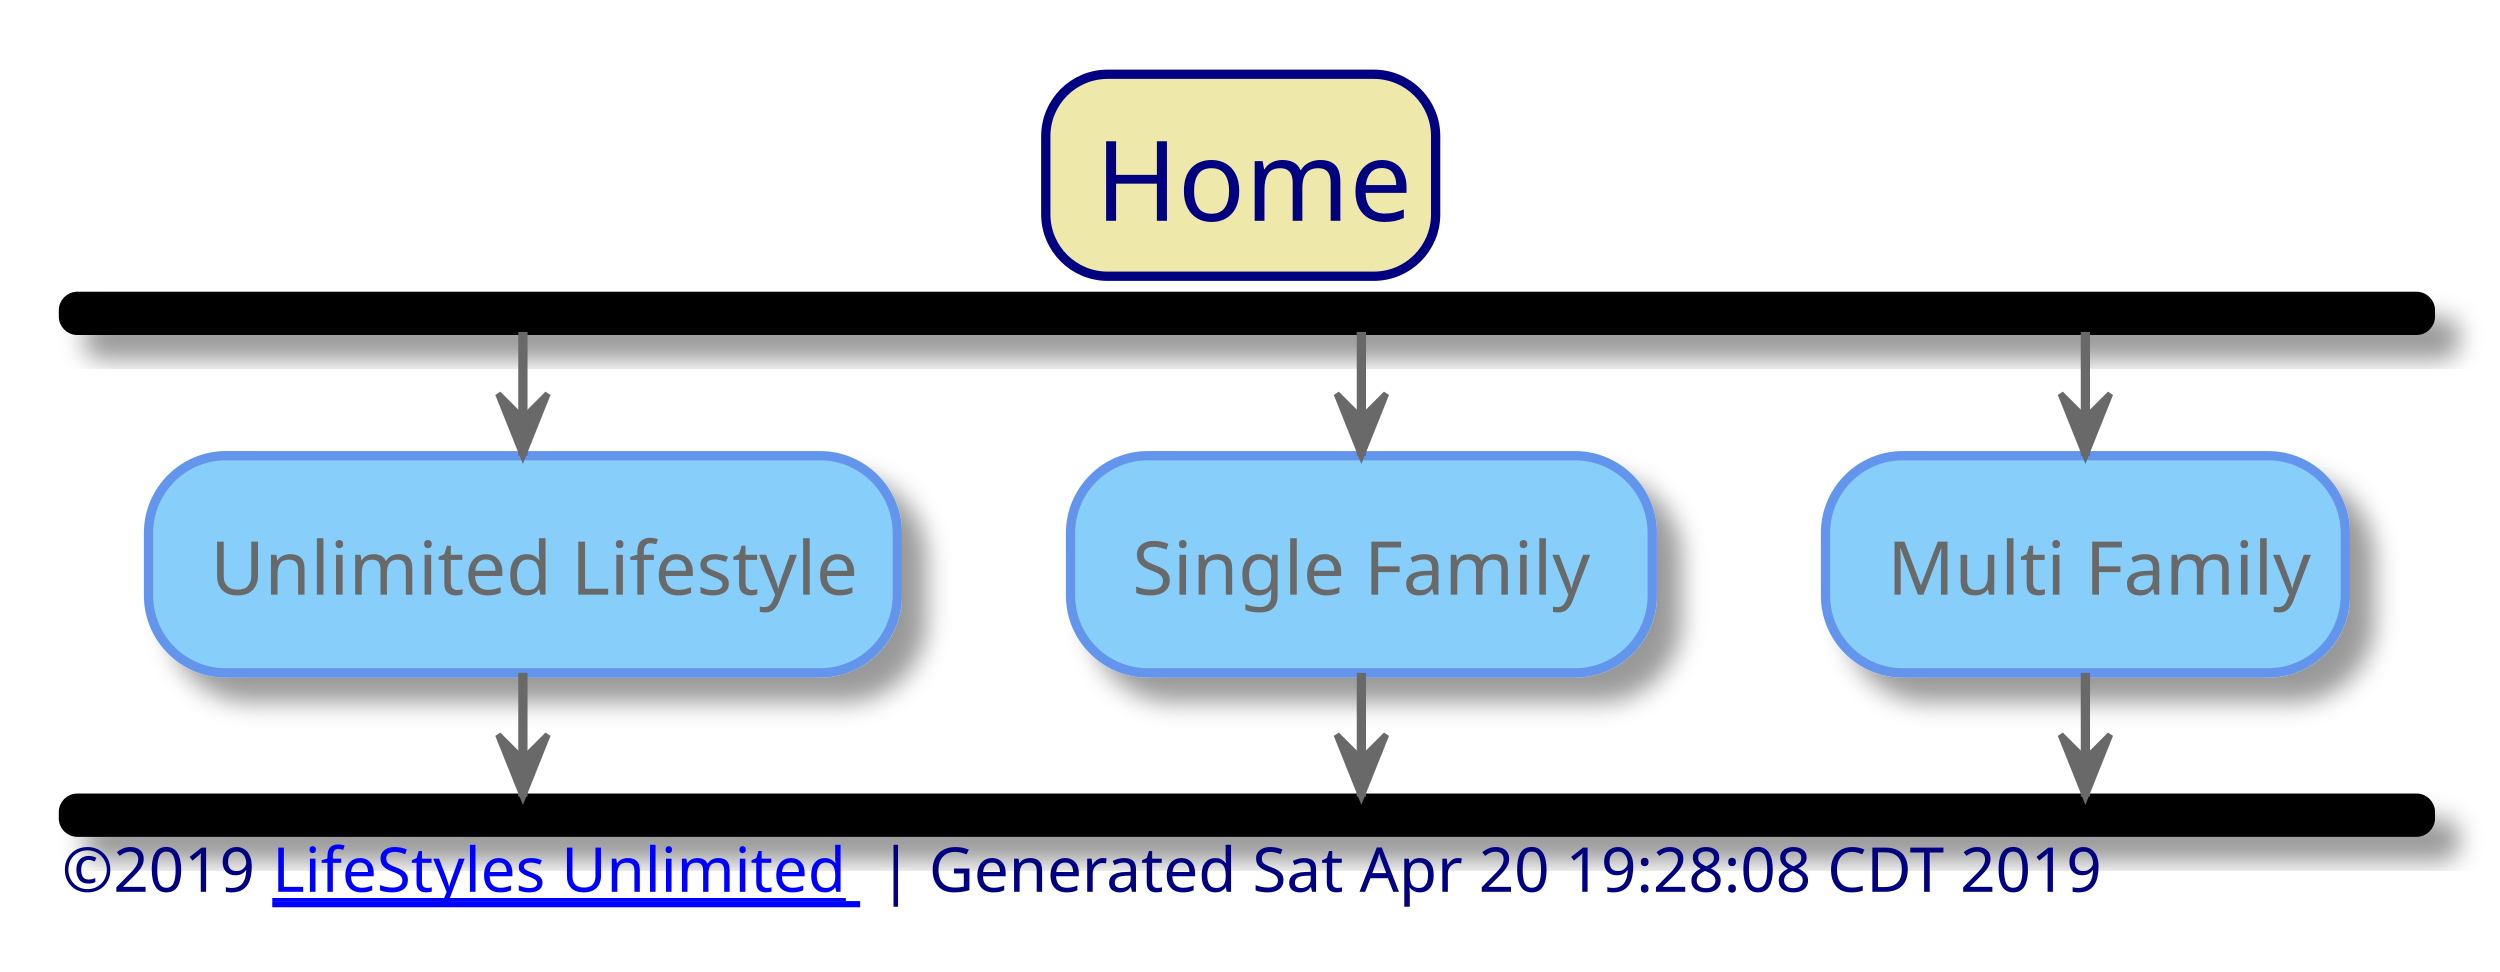
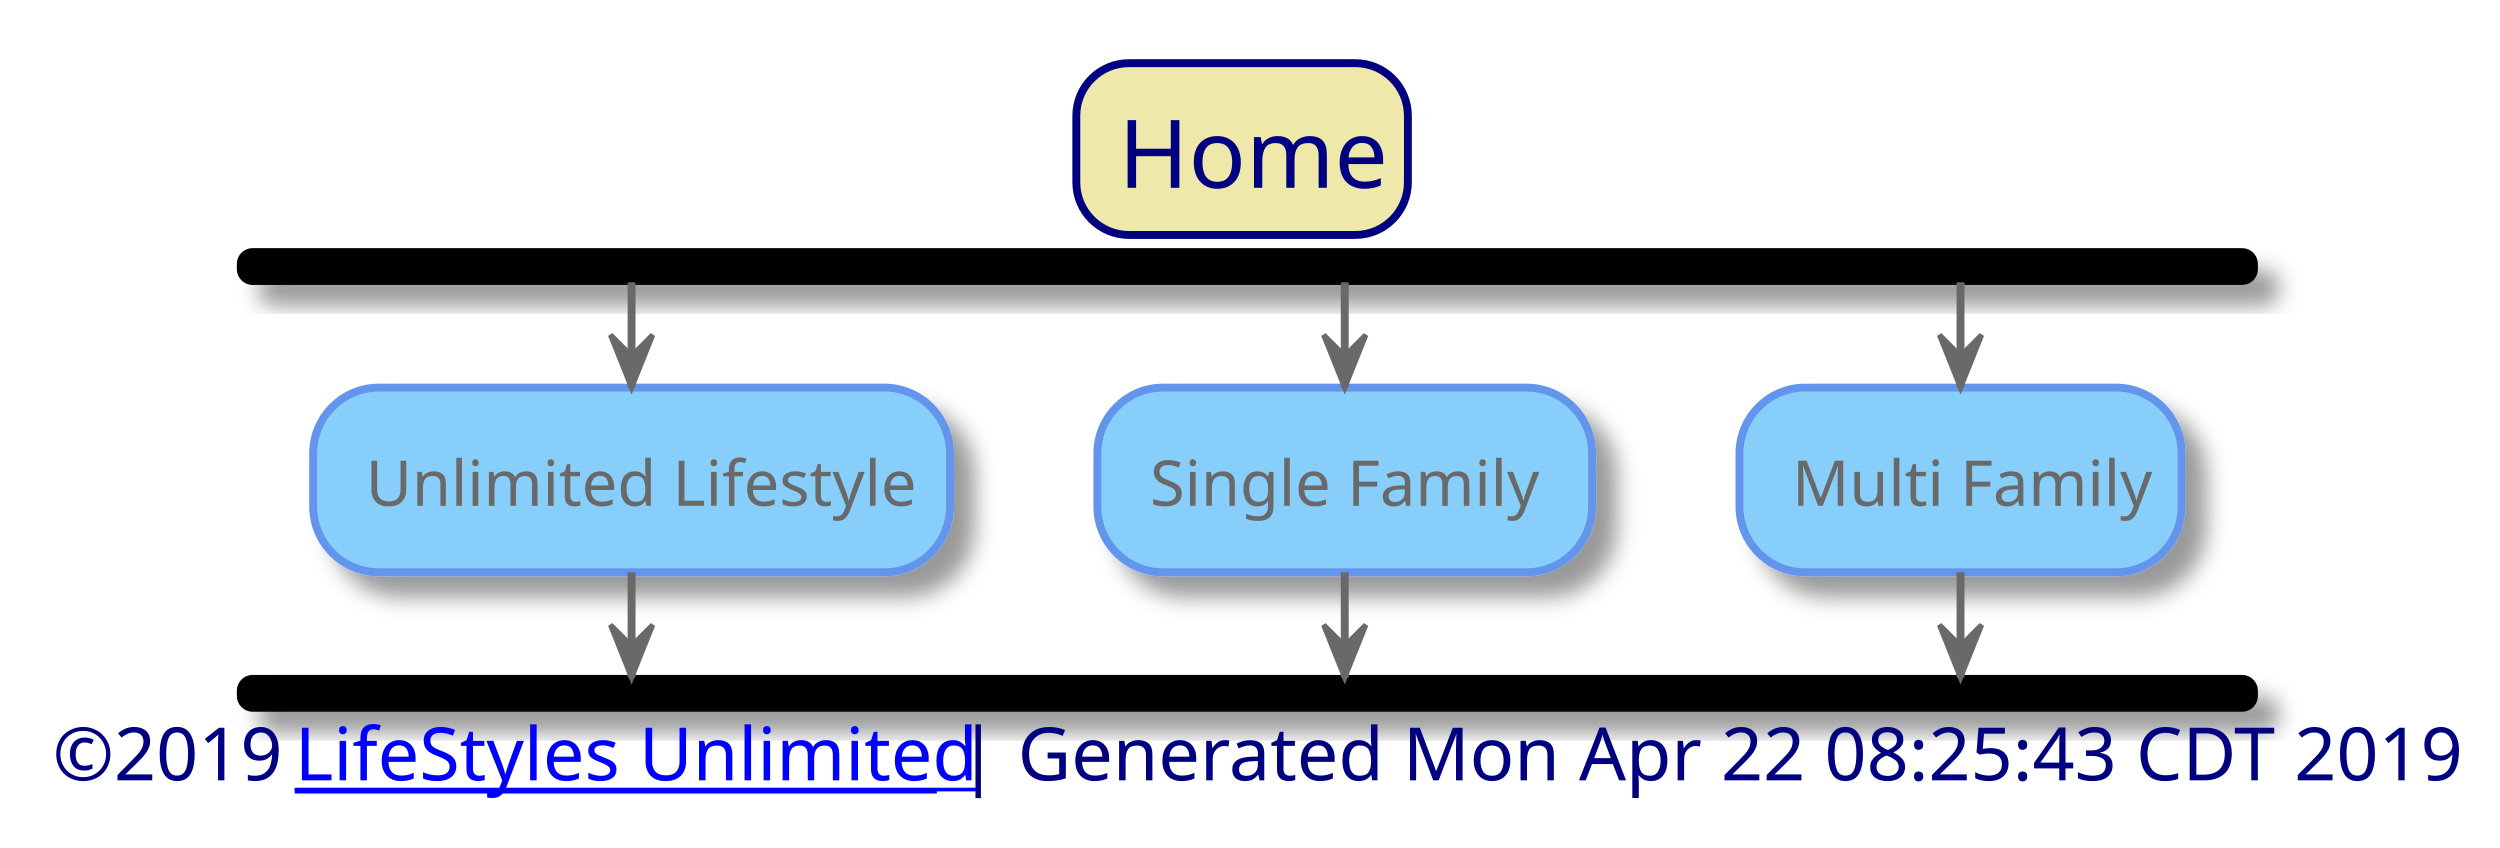
- <svg xmlns="http://www.w3.org/2000/svg" xmlns:xlink="http://www.w3.org/1999/xlink" contentScriptType="application/ecmascript" contentStyleType="text/css" height="157px" preserveAspectRatio="none" style="width:404px;height:157px;" version="1.1" viewBox="0 0 404 157" width="404px" zoomAndPan="magnify">
+ <svg xmlns="http://www.w3.org/2000/svg" xmlns:xlink="http://www.w3.org/1999/xlink" contentScriptType="application/ecmascript" contentStyleType="text/css" height="161px" preserveAspectRatio="none" style="width:475px;height:161px;" version="1.1" viewBox="0 0 475 161" width="475px" zoomAndPan="magnify">
  <defs>
    <style type="text/css">path:hover { stroke: #0000FF !important;}</style>
-     <filter height="300%" id="f15bhkuh1pv8t6" width="300%" x="-1" y="-1">
+     <filter height="300%" id="fljw0ymyp966s" width="300%" x="-1" y="-1">
      <feGaussianBlur result="blurOut" stdDeviation="2.0" />
      <feColorMatrix in="blurOut" result="blurOut2" type="matrix" values="0 0 0 0 0 0 0 0 0 0 0 0 0 0 0 0 0 0 .4 0" />
      <feOffset dx="4.0" dy="4.0" in="blurOut2" result="blurOut3" />
      <feBlend in="SourceGraphic" in2="blurOut3" mode="normal" />
    </filter>
  </defs>
  <g>
-     <rect fill="#EEE8AA" height="32.641" rx="10" ry="10" style="stroke: #000080; stroke-width: 1.5;" width="63" x="169" y="12" />
-     <text fill="#000080" font-family="sans-serif" font-size="18" lengthAdjust="spacingAndGlyphs" textLength="47" x="177" y="35.685">Home</text>
-     <rect fill="#000000" filter="url(#f15bhkuh1pv8t6)" height="6" rx="2.5" ry="2.5" style="stroke: #000000; stroke-width: 1.0;" width="383" x="10" y="47.641" />
+     <rect fill="#EEE8AA" height="32.641" rx="10" ry="10" style="stroke: #000080; stroke-width: 1.5;" width="63" x="204.5" y="12" />
+     <text fill="#000080" font-family="sans-serif" font-size="18" lengthAdjust="spacingAndGlyphs" textLength="47" x="212.5" y="35.685">Home</text>
+     <rect fill="#000000" filter="url(#fljw0ymyp966s)" height="6" rx="2.5" ry="2.5" style="stroke: #000000; stroke-width: 1.0;" width="383" x="45.5" y="47.641" />
    <a target="_top" xlink:actuate="onRequest" xlink:href="unlimited-lifestyle/index.svg?sanitize=true" xlink:show="new" xlink:title="unlimited-lifestyle/index.svg?sanitize=true" xlink:type="simple">
-       <rect fill="#87CEFA" filter="url(#f15bhkuh1pv8t6)" height="35.094" rx="12.5" ry="12.5" style="stroke: #6495ED; stroke-width: 1.5;" width="121" x="24" y="73.641" />
-       <text fill="#696969" font-family="sans-serif" font-size="12" lengthAdjust="spacingAndGlyphs" textLength="101" x="34" y="96.098">Unlimited Lifestyle</text>
+       <rect fill="#87CEFA" filter="url(#fljw0ymyp966s)" height="35.094" rx="12.5" ry="12.5" style="stroke: #6495ED; stroke-width: 1.5;" width="121" x="59.5" y="73.641" />
+       <text fill="#696969" font-family="sans-serif" font-size="12" lengthAdjust="spacingAndGlyphs" textLength="101" x="69.5" y="96.098">Unlimited Lifestyle</text>
    </a>
    <a target="_top" xlink:actuate="onRequest" xlink:href="single-family/index.svg?sanitize=true" xlink:show="new" xlink:title="single-family/index.svg?sanitize=true" xlink:type="simple">
-       <rect fill="#87CEFA" filter="url(#f15bhkuh1pv8t6)" height="35.094" rx="12.5" ry="12.5" style="stroke: #6495ED; stroke-width: 1.5;" width="94" x="173" y="73.641" />
-       <text fill="#696969" font-family="sans-serif" font-size="12" lengthAdjust="spacingAndGlyphs" textLength="74" x="183" y="96.098">Single Family</text>
+       <rect fill="#87CEFA" filter="url(#fljw0ymyp966s)" height="35.094" rx="12.5" ry="12.5" style="stroke: #6495ED; stroke-width: 1.5;" width="94" x="208.5" y="73.641" />
+       <text fill="#696969" font-family="sans-serif" font-size="12" lengthAdjust="spacingAndGlyphs" textLength="74" x="218.5" y="96.098">Single Family</text>
    </a>
    <a target="_top" xlink:actuate="onRequest" xlink:href="multi-family/index.svg?sanitize=true" xlink:show="new" xlink:title="multi-family/index.svg?sanitize=true" xlink:type="simple">
-       <rect fill="#87CEFA" filter="url(#f15bhkuh1pv8t6)" height="35.094" rx="12.5" ry="12.5" style="stroke: #6495ED; stroke-width: 1.5;" width="84" x="295" y="73.641" />
-       <text fill="#696969" font-family="sans-serif" font-size="12" lengthAdjust="spacingAndGlyphs" textLength="64" x="305" y="96.098">Multi Family</text>
+       <rect fill="#87CEFA" filter="url(#fljw0ymyp966s)" height="35.094" rx="12.5" ry="12.5" style="stroke: #6495ED; stroke-width: 1.5;" width="84" x="330.5" y="73.641" />
+       <text fill="#696969" font-family="sans-serif" font-size="12" lengthAdjust="spacingAndGlyphs" textLength="64" x="340.5" y="96.098">Multi Family</text>
    </a>
-     <rect fill="#000000" filter="url(#f15bhkuh1pv8t6)" height="6" rx="2.5" ry="2.5" style="stroke: #000000; stroke-width: 1.0;" width="383" x="10" y="128.734" />
-     <line style="stroke: #696969; stroke-width: 1.5;" x1="84.5" x2="84.5" y1="53.641" y2="73.641" />
-     <polygon fill="#696969" points="80.5,63.641,84.5,73.641,88.5,63.641,84.5,67.641" style="stroke: #696969; stroke-width: 1.0;" />
-     <line style="stroke: #696969; stroke-width: 1.5;" x1="220" x2="220" y1="53.641" y2="73.641" />
-     <polygon fill="#696969" points="216,63.641,220,73.641,224,63.641,220,67.641" style="stroke: #696969; stroke-width: 1.0;" />
-     <line style="stroke: #696969; stroke-width: 1.5;" x1="337" x2="337" y1="53.641" y2="73.641" />
-     <polygon fill="#696969" points="333,63.641,337,73.641,341,63.641,337,67.641" style="stroke: #696969; stroke-width: 1.0;" />
-     <line style="stroke: #696969; stroke-width: 1.5;" x1="84.5" x2="84.5" y1="108.734" y2="128.734" />
-     <polygon fill="#696969" points="80.5,118.734,84.5,128.734,88.5,118.734,84.5,122.734" style="stroke: #696969; stroke-width: 1.0;" />
-     <line style="stroke: #696969; stroke-width: 1.5;" x1="220" x2="220" y1="108.734" y2="128.734" />
-     <polygon fill="#696969" points="216,118.734,220,128.734,224,118.734,220,122.734" style="stroke: #696969; stroke-width: 1.0;" />
-     <line style="stroke: #696969; stroke-width: 1.5;" x1="337" x2="337" y1="108.734" y2="128.734" />
-     <polygon fill="#696969" points="333,118.734,337,128.734,341,118.734,337,122.734" style="stroke: #696969; stroke-width: 1.0;" />
-     <text fill="#000080" font-family="sans-serif" font-size="10" lengthAdjust="spacingAndGlyphs" textLength="31" x="10" y="144.115">©2019</text>
+     <rect fill="#000000" filter="url(#fljw0ymyp966s)" height="6" rx="2.5" ry="2.5" style="stroke: #000000; stroke-width: 1.0;" width="383" x="45.5" y="128.734" />
+     <line style="stroke: #696969; stroke-width: 1.5;" x1="120" x2="120" y1="53.641" y2="73.641" />
+     <polygon fill="#696969" points="116,63.641,120,73.641,124,63.641,120,67.641" style="stroke: #696969; stroke-width: 1.0;" />
+     <line style="stroke: #696969; stroke-width: 1.5;" x1="255.5" x2="255.5" y1="53.641" y2="73.641" />
+     <polygon fill="#696969" points="251.5,63.641,255.5,73.641,259.5,63.641,255.5,67.641" style="stroke: #696969; stroke-width: 1.0;" />
+     <line style="stroke: #696969; stroke-width: 1.5;" x1="372.5" x2="372.5" y1="53.641" y2="73.641" />
+     <polygon fill="#696969" points="368.5,63.641,372.5,73.641,376.5,63.641,372.5,67.641" style="stroke: #696969; stroke-width: 1.0;" />
+     <line style="stroke: #696969; stroke-width: 1.5;" x1="120" x2="120" y1="108.734" y2="128.734" />
+     <polygon fill="#696969" points="116,118.734,120,128.734,124,118.734,120,122.734" style="stroke: #696969; stroke-width: 1.0;" />
+     <line style="stroke: #696969; stroke-width: 1.5;" x1="255.5" x2="255.5" y1="108.734" y2="128.734" />
+     <polygon fill="#696969" points="251.5,118.734,255.5,128.734,259.5,118.734,255.5,122.734" style="stroke: #696969; stroke-width: 1.0;" />
+     <line style="stroke: #696969; stroke-width: 1.5;" x1="372.5" x2="372.5" y1="108.734" y2="128.734" />
+     <polygon fill="#696969" points="368.5,118.734,372.5,128.734,376.5,118.734,372.5,122.734" style="stroke: #696969; stroke-width: 1.0;" />
+     <text fill="#000080" font-family="sans-serif" font-size="14" lengthAdjust="spacingAndGlyphs" textLength="42" x="10" y="148.268">©2019</text>
    <a target="_top" xlink:actuate="onRequest" xlink:href="http://www.lifestylesunlimited.com" xlink:show="new" xlink:title="http://www.lifestylesunlimited.com" xlink:type="simple">
-       <text fill="#0000FF" font-family="sans-serif" font-size="10" lengthAdjust="spacingAndGlyphs" text-decoration="underline" textLength="95" x="44" y="144.115">LifeStyles Unlimited</text>
-       <line style="stroke: #0000FF; stroke-width: 1.0;" x1="44" x2="139" y1="146.115" y2="146.115" />
+       <text fill="#0000FF" font-family="sans-serif" font-size="14" lengthAdjust="spacingAndGlyphs" text-decoration="underline" textLength="122" x="56" y="148.268">LifeStyles Unlimited</text>
+       <line style="stroke: #0000FF; stroke-width: 1.0;" x1="56" x2="178" y1="150.268" y2="150.268" />
    </a>
-     <text fill="#000080" font-family="sans-serif" font-size="10" lengthAdjust="spacingAndGlyphs" textLength="205" x="142" y="144.115">| Generated Sat Apr 20 19:28:08 CDT 2019</text>
+     <text fill="#000080" font-family="sans-serif" font-size="14" lengthAdjust="spacingAndGlyphs" textLength="281" x="182" y="148.268">| Generated Mon Apr 22 08:25:43 CDT 2019</text>
  </g>
</svg>
